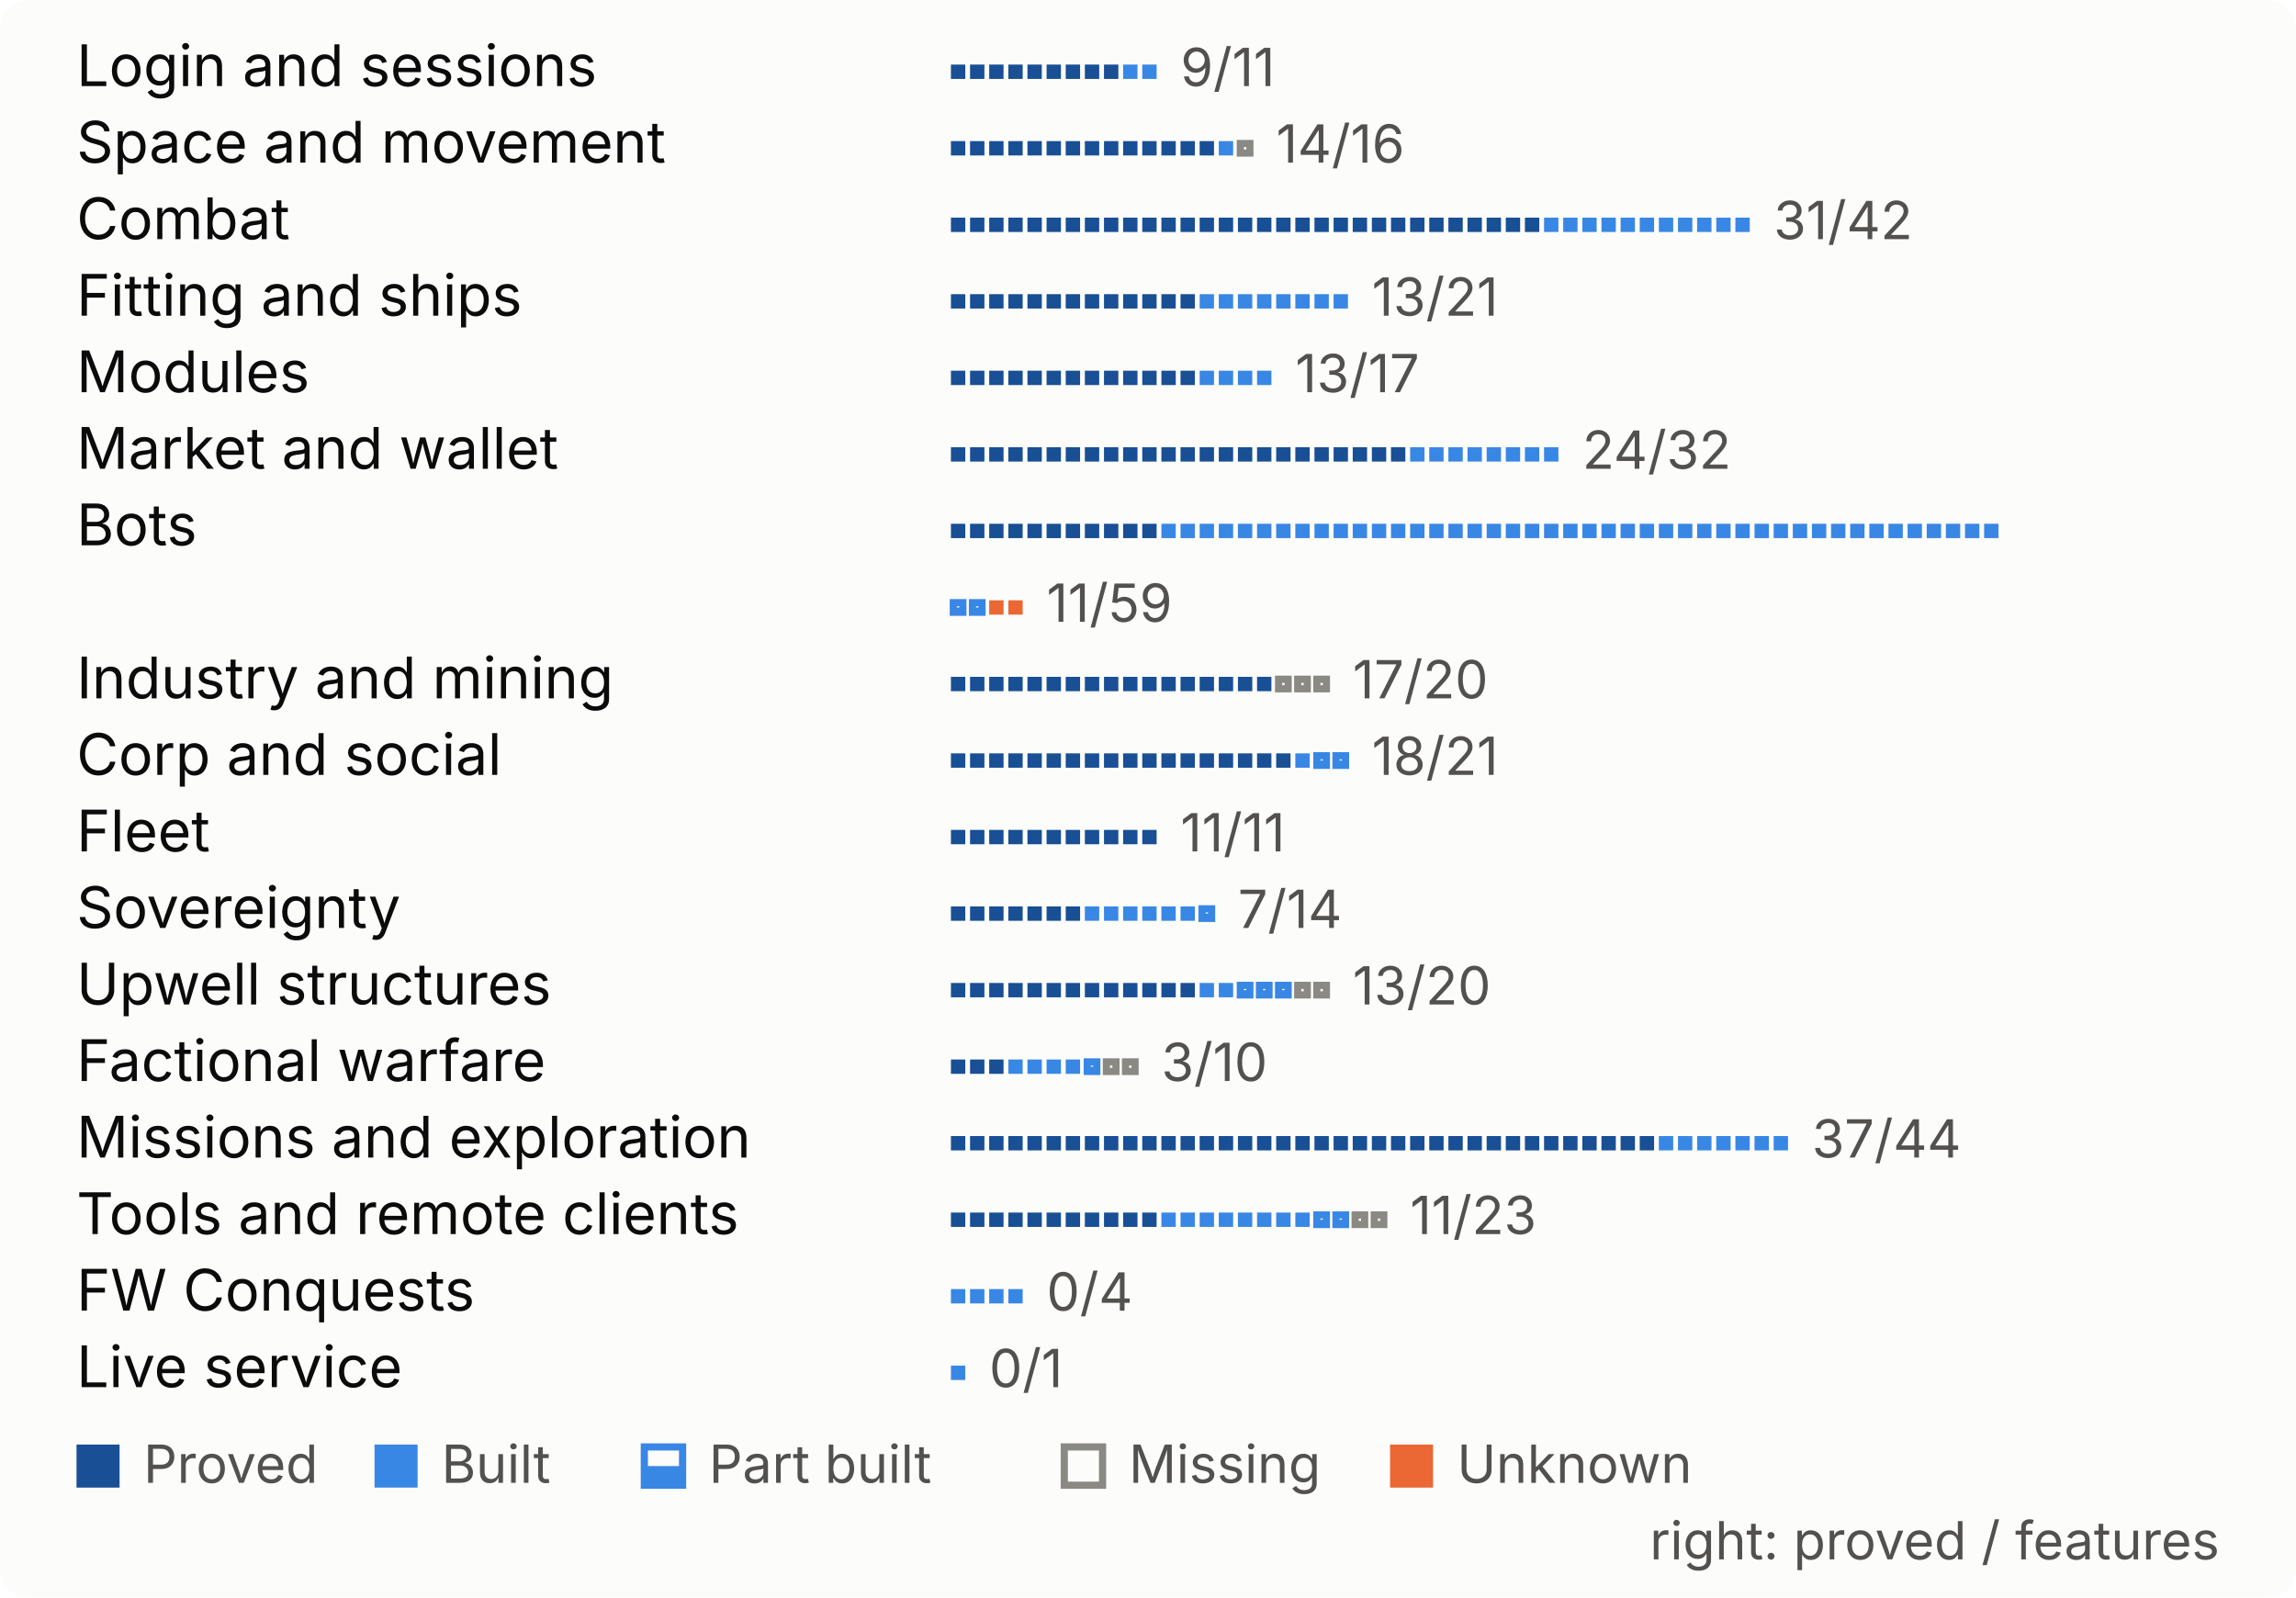
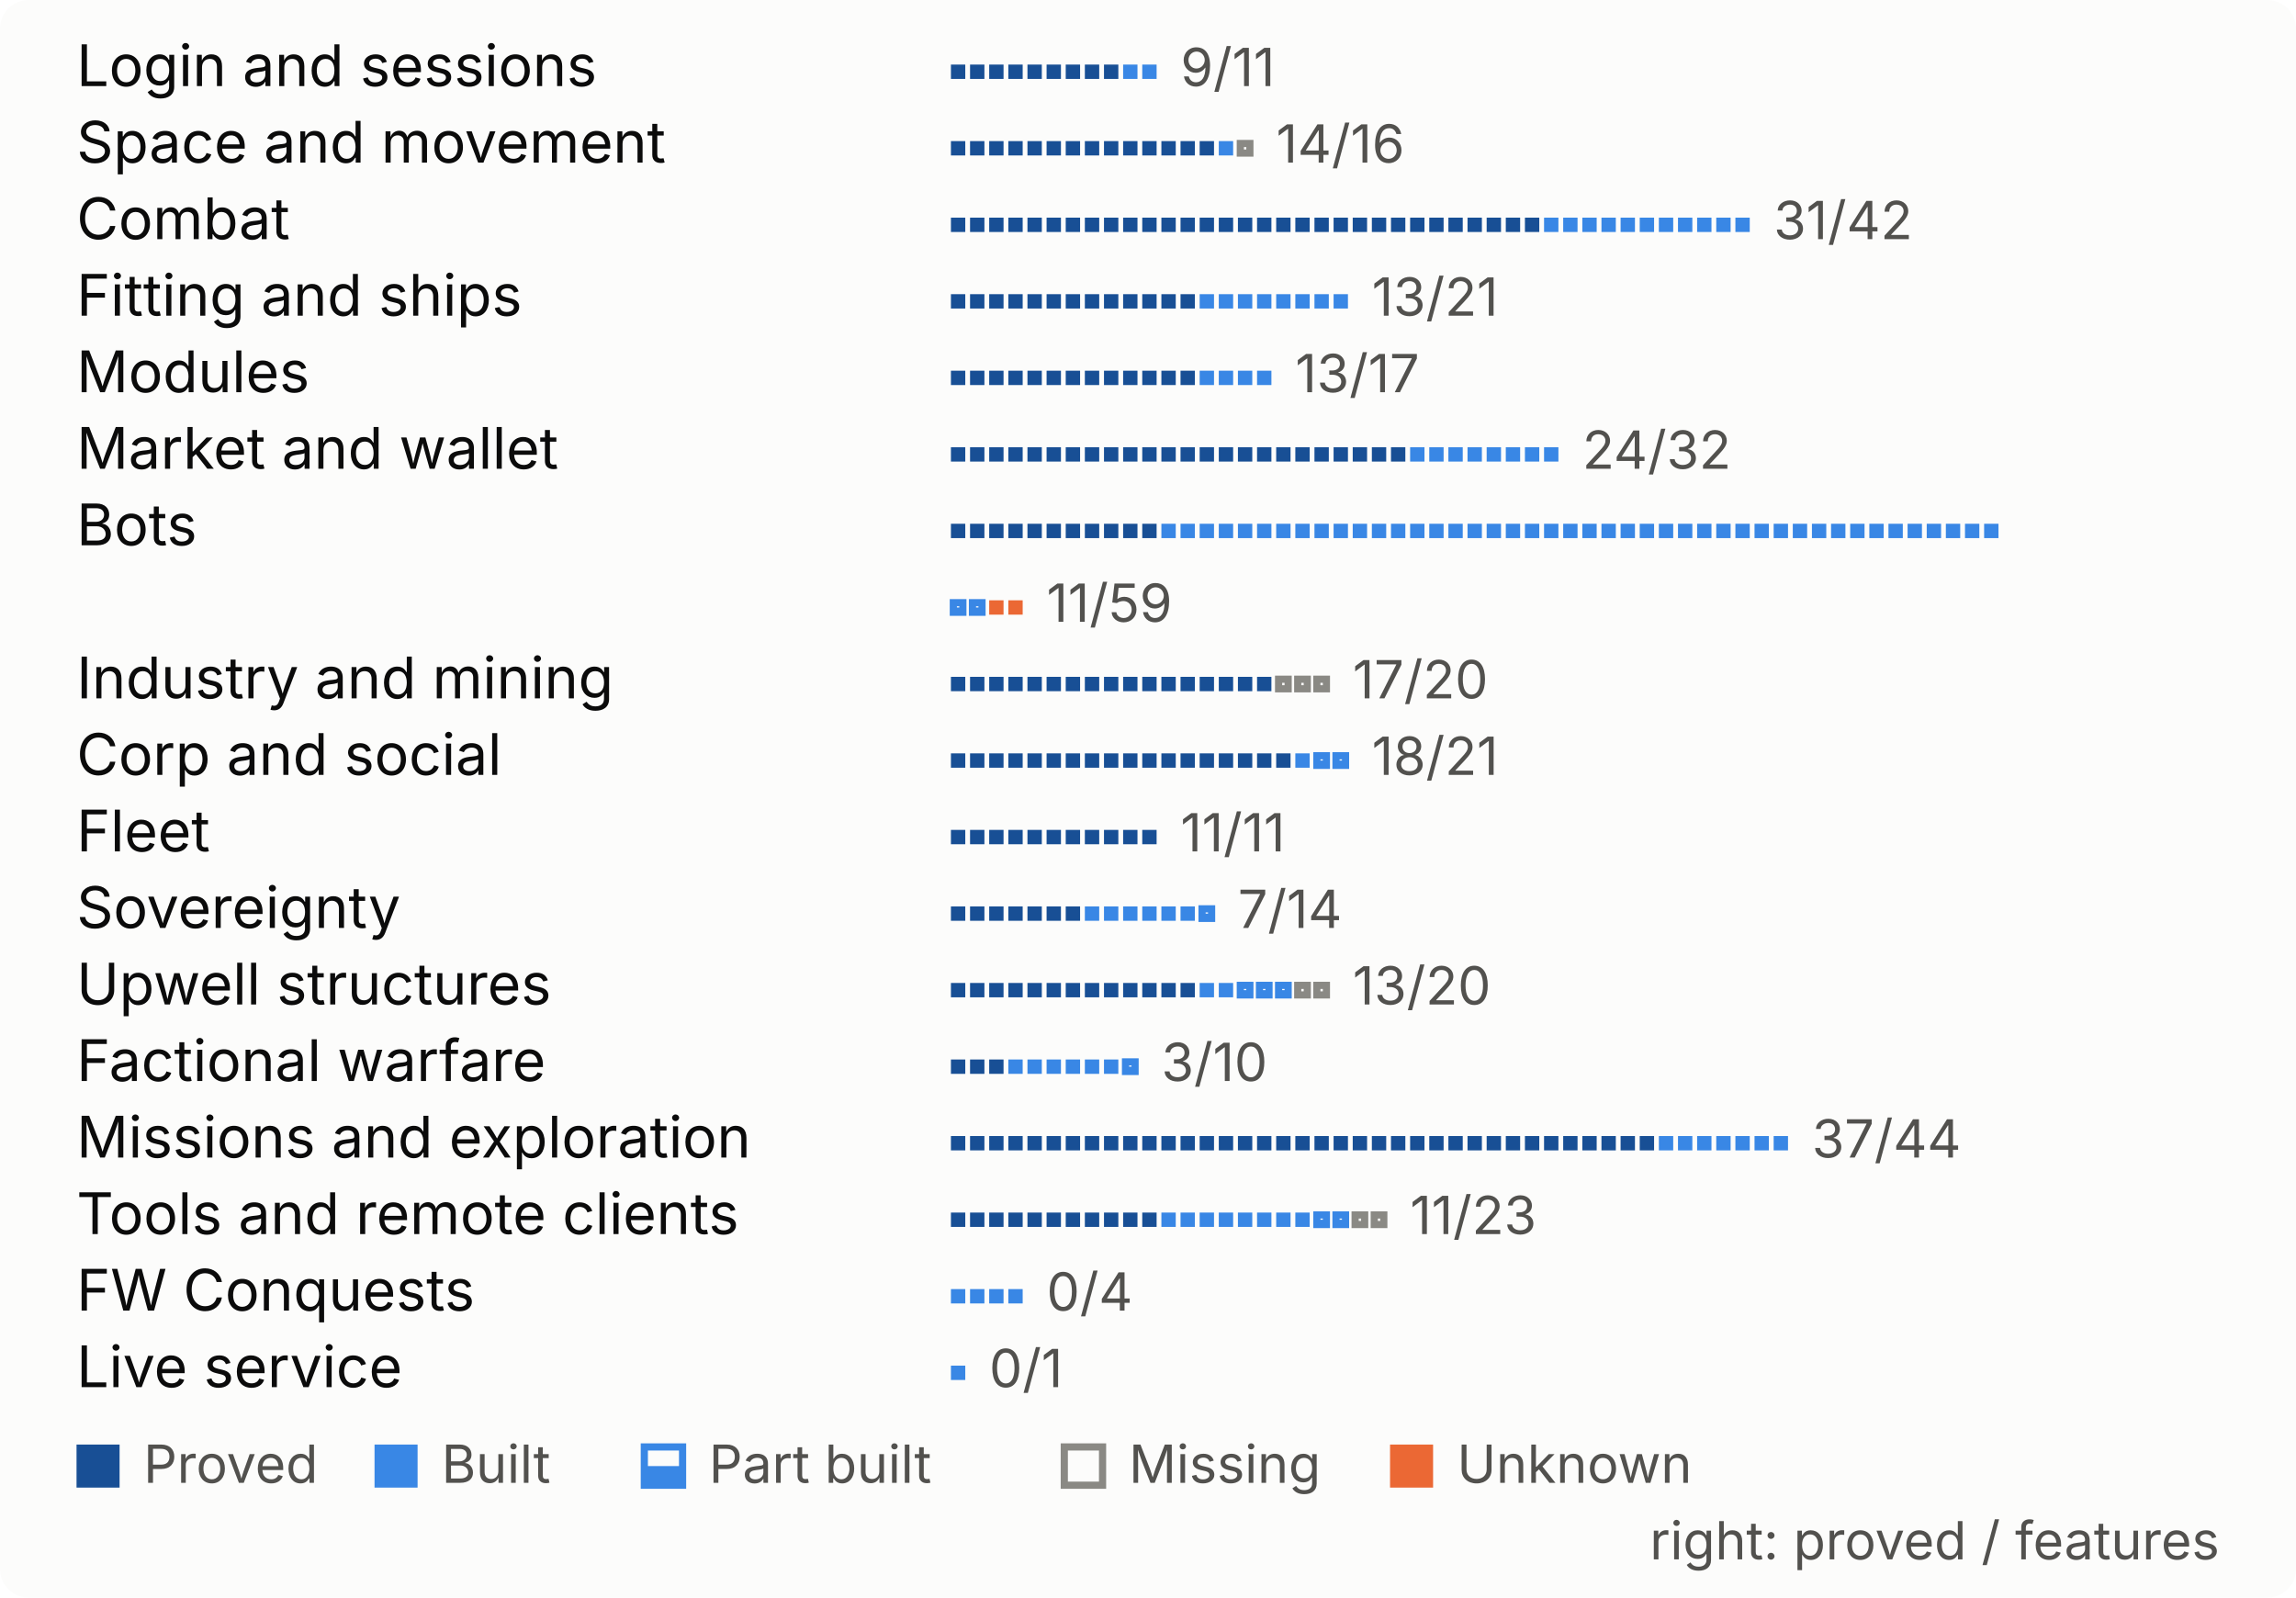
<svg xmlns="http://www.w3.org/2000/svg" width="480" height="334" viewBox="0 0 480 334" role="img" aria-label="Progress by system, one mark per feature">
  <style>
.bg{fill:#fcfcfb}.t{fill:#0b0b0b}.s{fill:#52514e}.rule{fill:#e1e0d9}
.proved{fill:#184f95}.built{fill:#3987e5}.unknown{fill:#eb6834}
.part-o{fill:none;stroke:#3987e5;stroke-width:1.5}.part-f{fill:#3987e5}
.missing{fill:none;stroke:#8a8984;stroke-width:1.5}
.pass{fill:#184f95}.fail{fill:#eb6834}.none{fill:none;stroke:#8a8984;stroke-width:1.5}
@media (prefers-color-scheme:dark){
.bg{fill:#1a1a19}.t{fill:#f0efec}.s{fill:#c3c2b7}.rule{fill:#383835}
.proved{fill:#86b6ef}.built{fill:#3987e5}.unknown{fill:#d95926}
.part-o{stroke:#3987e5}.part-f{fill:#3987e5}
.missing{stroke:#8d8c85}
.pass{fill:#86b6ef}.fail{fill:#d95926}.none{stroke:#8d8c85}
}
text{font-family:system-ui,-apple-system,"Segoe UI",sans-serif;font-size:12px}
.big{font-size:26px;font-weight:600}.b{font-weight:600}.xs{font-size:11px}
</style>
  <rect width="480" height="334" rx="6" class="bg" />
  <text x="16.0" y="18.0" class="t">Login and sessions</text>
  <rect x="198.8" y="13.5" width="3" height="3" class="proved" />
  <rect x="202.8" y="13.5" width="3" height="3" class="proved" />
  <rect x="206.8" y="13.5" width="3" height="3" class="proved" />
  <rect x="210.8" y="13.5" width="3" height="3" class="proved" />
  <rect x="214.8" y="13.5" width="3" height="3" class="proved" />
  <rect x="218.8" y="13.5" width="3" height="3" class="proved" />
  <rect x="222.8" y="13.5" width="3" height="3" class="proved" />
  <rect x="226.8" y="13.5" width="3" height="3" class="proved" />
  <rect x="230.8" y="13.5" width="3" height="3" class="proved" />
  <rect x="234.8" y="13.5" width="3" height="3" class="built" />
  <rect x="238.8" y="13.5" width="3" height="3" class="built" />
  <text x="246.8" y="18.0" class="s xs">9/11</text>
  <text x="16.0" y="34.0" class="t">Space and movement</text>
  <rect x="198.8" y="29.5" width="3" height="3" class="proved" />
  <rect x="202.8" y="29.5" width="3" height="3" class="proved" />
  <rect x="206.8" y="29.5" width="3" height="3" class="proved" />
  <rect x="210.8" y="29.5" width="3" height="3" class="proved" />
  <rect x="214.8" y="29.5" width="3" height="3" class="proved" />
  <rect x="218.8" y="29.5" width="3" height="3" class="proved" />
  <rect x="222.8" y="29.5" width="3" height="3" class="proved" />
  <rect x="226.8" y="29.5" width="3" height="3" class="proved" />
  <rect x="230.8" y="29.5" width="3" height="3" class="proved" />
  <rect x="234.8" y="29.5" width="3" height="3" class="proved" />
  <rect x="238.8" y="29.5" width="3" height="3" class="proved" />
  <rect x="242.8" y="29.5" width="3" height="3" class="proved" />
  <rect x="246.8" y="29.5" width="3" height="3" class="proved" />
  <rect x="250.8" y="29.5" width="3" height="3" class="proved" />
  <rect x="254.8" y="29.5" width="3" height="3" class="built" />
  <rect x="259.3" y="30.0" width="2" height="2" fill="none" class="missing" />
  <text x="266.8" y="34.0" class="s xs">14/16</text>
  <text x="16.0" y="50.0" class="t">Combat</text>
  <rect x="198.8" y="45.5" width="3" height="3" class="proved" />
  <rect x="202.8" y="45.5" width="3" height="3" class="proved" />
  <rect x="206.8" y="45.5" width="3" height="3" class="proved" />
  <rect x="210.8" y="45.5" width="3" height="3" class="proved" />
  <rect x="214.8" y="45.5" width="3" height="3" class="proved" />
  <rect x="218.8" y="45.5" width="3" height="3" class="proved" />
  <rect x="222.8" y="45.5" width="3" height="3" class="proved" />
  <rect x="226.8" y="45.5" width="3" height="3" class="proved" />
  <rect x="230.8" y="45.5" width="3" height="3" class="proved" />
  <rect x="234.8" y="45.5" width="3" height="3" class="proved" />
  <rect x="238.8" y="45.5" width="3" height="3" class="proved" />
  <rect x="242.8" y="45.5" width="3" height="3" class="proved" />
  <rect x="246.8" y="45.5" width="3" height="3" class="proved" />
  <rect x="250.8" y="45.5" width="3" height="3" class="proved" />
  <rect x="254.8" y="45.5" width="3" height="3" class="proved" />
  <rect x="258.8" y="45.5" width="3" height="3" class="proved" />
  <rect x="262.8" y="45.5" width="3" height="3" class="proved" />
  <rect x="266.8" y="45.5" width="3" height="3" class="proved" />
  <rect x="270.8" y="45.5" width="3" height="3" class="proved" />
  <rect x="274.8" y="45.5" width="3" height="3" class="proved" />
  <rect x="278.8" y="45.5" width="3" height="3" class="proved" />
  <rect x="282.8" y="45.5" width="3" height="3" class="proved" />
  <rect x="286.8" y="45.5" width="3" height="3" class="proved" />
  <rect x="290.8" y="45.5" width="3" height="3" class="proved" />
  <rect x="294.8" y="45.5" width="3" height="3" class="proved" />
  <rect x="298.8" y="45.5" width="3" height="3" class="proved" />
  <rect x="302.8" y="45.5" width="3" height="3" class="proved" />
  <rect x="306.8" y="45.5" width="3" height="3" class="proved" />
  <rect x="310.8" y="45.5" width="3" height="3" class="proved" />
  <rect x="314.8" y="45.5" width="3" height="3" class="proved" />
  <rect x="318.8" y="45.5" width="3" height="3" class="proved" />
  <rect x="322.8" y="45.5" width="3" height="3" class="built" />
  <rect x="326.8" y="45.5" width="3" height="3" class="built" />
  <rect x="330.8" y="45.5" width="3" height="3" class="built" />
  <rect x="334.8" y="45.5" width="3" height="3" class="built" />
  <rect x="338.8" y="45.5" width="3" height="3" class="built" />
  <rect x="342.8" y="45.5" width="3" height="3" class="built" />
  <rect x="346.8" y="45.5" width="3" height="3" class="built" />
  <rect x="350.8" y="45.5" width="3" height="3" class="built" />
  <rect x="354.8" y="45.5" width="3" height="3" class="built" />
  <rect x="358.8" y="45.5" width="3" height="3" class="built" />
  <rect x="362.8" y="45.5" width="3" height="3" class="built" />
  <text x="370.8" y="50.0" class="s xs">31/42</text>
  <text x="16.0" y="66.0" class="t">Fitting and ships</text>
  <rect x="198.8" y="61.5" width="3" height="3" class="proved" />
  <rect x="202.8" y="61.5" width="3" height="3" class="proved" />
  <rect x="206.8" y="61.5" width="3" height="3" class="proved" />
  <rect x="210.8" y="61.5" width="3" height="3" class="proved" />
  <rect x="214.8" y="61.5" width="3" height="3" class="proved" />
  <rect x="218.8" y="61.5" width="3" height="3" class="proved" />
  <rect x="222.8" y="61.5" width="3" height="3" class="proved" />
  <rect x="226.8" y="61.5" width="3" height="3" class="proved" />
  <rect x="230.8" y="61.5" width="3" height="3" class="proved" />
  <rect x="234.8" y="61.5" width="3" height="3" class="proved" />
  <rect x="238.8" y="61.5" width="3" height="3" class="proved" />
  <rect x="242.8" y="61.5" width="3" height="3" class="proved" />
  <rect x="246.8" y="61.5" width="3" height="3" class="proved" />
  <rect x="250.8" y="61.5" width="3" height="3" class="built" />
  <rect x="254.8" y="61.5" width="3" height="3" class="built" />
  <rect x="258.8" y="61.5" width="3" height="3" class="built" />
  <rect x="262.8" y="61.5" width="3" height="3" class="built" />
  <rect x="266.8" y="61.5" width="3" height="3" class="built" />
  <rect x="270.8" y="61.5" width="3" height="3" class="built" />
  <rect x="274.8" y="61.5" width="3" height="3" class="built" />
  <rect x="278.8" y="61.5" width="3" height="3" class="built" />
  <text x="286.8" y="66.0" class="s xs">13/21</text>
  <text x="16.0" y="82.0" class="t">Modules</text>
  <rect x="198.8" y="77.5" width="3" height="3" class="proved" />
  <rect x="202.8" y="77.5" width="3" height="3" class="proved" />
  <rect x="206.8" y="77.5" width="3" height="3" class="proved" />
  <rect x="210.8" y="77.5" width="3" height="3" class="proved" />
  <rect x="214.8" y="77.5" width="3" height="3" class="proved" />
  <rect x="218.8" y="77.5" width="3" height="3" class="proved" />
  <rect x="222.8" y="77.5" width="3" height="3" class="proved" />
  <rect x="226.8" y="77.5" width="3" height="3" class="proved" />
  <rect x="230.8" y="77.5" width="3" height="3" class="proved" />
  <rect x="234.8" y="77.5" width="3" height="3" class="proved" />
  <rect x="238.8" y="77.5" width="3" height="3" class="proved" />
  <rect x="242.8" y="77.5" width="3" height="3" class="proved" />
  <rect x="246.8" y="77.5" width="3" height="3" class="proved" />
  <rect x="250.8" y="77.5" width="3" height="3" class="built" />
  <rect x="254.8" y="77.5" width="3" height="3" class="built" />
  <rect x="258.8" y="77.5" width="3" height="3" class="built" />
  <rect x="262.8" y="77.5" width="3" height="3" class="built" />
  <text x="270.8" y="82.0" class="s xs">13/17</text>
  <text x="16.0" y="98.0" class="t">Market and wallet</text>
  <rect x="198.8" y="93.5" width="3" height="3" class="proved" />
  <rect x="202.8" y="93.5" width="3" height="3" class="proved" />
  <rect x="206.8" y="93.5" width="3" height="3" class="proved" />
  <rect x="210.8" y="93.5" width="3" height="3" class="proved" />
  <rect x="214.8" y="93.5" width="3" height="3" class="proved" />
  <rect x="218.8" y="93.5" width="3" height="3" class="proved" />
  <rect x="222.8" y="93.5" width="3" height="3" class="proved" />
  <rect x="226.8" y="93.5" width="3" height="3" class="proved" />
  <rect x="230.8" y="93.5" width="3" height="3" class="proved" />
  <rect x="234.8" y="93.5" width="3" height="3" class="proved" />
  <rect x="238.8" y="93.5" width="3" height="3" class="proved" />
  <rect x="242.8" y="93.5" width="3" height="3" class="proved" />
  <rect x="246.8" y="93.5" width="3" height="3" class="proved" />
  <rect x="250.8" y="93.5" width="3" height="3" class="proved" />
  <rect x="254.8" y="93.5" width="3" height="3" class="proved" />
  <rect x="258.8" y="93.5" width="3" height="3" class="proved" />
  <rect x="262.8" y="93.5" width="3" height="3" class="proved" />
  <rect x="266.8" y="93.5" width="3" height="3" class="proved" />
  <rect x="270.8" y="93.5" width="3" height="3" class="proved" />
  <rect x="274.8" y="93.5" width="3" height="3" class="proved" />
  <rect x="278.8" y="93.5" width="3" height="3" class="proved" />
  <rect x="282.8" y="93.5" width="3" height="3" class="proved" />
  <rect x="286.8" y="93.5" width="3" height="3" class="proved" />
  <rect x="290.8" y="93.5" width="3" height="3" class="proved" />
  <rect x="294.8" y="93.5" width="3" height="3" class="built" />
  <rect x="298.8" y="93.5" width="3" height="3" class="built" />
  <rect x="302.8" y="93.5" width="3" height="3" class="built" />
  <rect x="306.8" y="93.5" width="3" height="3" class="built" />
  <rect x="310.8" y="93.5" width="3" height="3" class="built" />
  <rect x="314.8" y="93.5" width="3" height="3" class="built" />
  <rect x="318.8" y="93.5" width="3" height="3" class="built" />
  <rect x="322.8" y="93.5" width="3" height="3" class="built" />
  <text x="330.8" y="98.0" class="s xs">24/32</text>
  <text x="16.0" y="114.0" class="t">Bots</text>
  <rect x="198.8" y="109.5" width="3" height="3" class="proved" />
  <rect x="202.8" y="109.5" width="3" height="3" class="proved" />
  <rect x="206.8" y="109.5" width="3" height="3" class="proved" />
  <rect x="210.8" y="109.5" width="3" height="3" class="proved" />
  <rect x="214.8" y="109.5" width="3" height="3" class="proved" />
  <rect x="218.8" y="109.5" width="3" height="3" class="proved" />
  <rect x="222.8" y="109.5" width="3" height="3" class="proved" />
  <rect x="226.8" y="109.5" width="3" height="3" class="proved" />
  <rect x="230.8" y="109.5" width="3" height="3" class="proved" />
  <rect x="234.8" y="109.5" width="3" height="3" class="proved" />
  <rect x="238.8" y="109.5" width="3" height="3" class="proved" />
  <rect x="242.8" y="109.5" width="3" height="3" class="built" />
  <rect x="246.8" y="109.5" width="3" height="3" class="built" />
  <rect x="250.8" y="109.5" width="3" height="3" class="built" />
  <rect x="254.8" y="109.5" width="3" height="3" class="built" />
  <rect x="258.8" y="109.5" width="3" height="3" class="built" />
  <rect x="262.8" y="109.5" width="3" height="3" class="built" />
  <rect x="266.8" y="109.5" width="3" height="3" class="built" />
  <rect x="270.8" y="109.5" width="3" height="3" class="built" />
  <rect x="274.8" y="109.5" width="3" height="3" class="built" />
  <rect x="278.8" y="109.5" width="3" height="3" class="built" />
  <rect x="282.8" y="109.5" width="3" height="3" class="built" />
  <rect x="286.8" y="109.5" width="3" height="3" class="built" />
  <rect x="290.8" y="109.5" width="3" height="3" class="built" />
  <rect x="294.8" y="109.5" width="3" height="3" class="built" />
  <rect x="298.8" y="109.5" width="3" height="3" class="built" />
  <rect x="302.8" y="109.5" width="3" height="3" class="built" />
  <rect x="306.8" y="109.5" width="3" height="3" class="built" />
  <rect x="310.8" y="109.5" width="3" height="3" class="built" />
  <rect x="314.8" y="109.5" width="3" height="3" class="built" />
  <rect x="318.8" y="109.5" width="3" height="3" class="built" />
  <rect x="322.8" y="109.5" width="3" height="3" class="built" />
  <rect x="326.8" y="109.5" width="3" height="3" class="built" />
  <rect x="330.8" y="109.5" width="3" height="3" class="built" />
  <rect x="334.8" y="109.5" width="3" height="3" class="built" />
  <rect x="338.8" y="109.5" width="3" height="3" class="built" />
  <rect x="342.8" y="109.5" width="3" height="3" class="built" />
  <rect x="346.8" y="109.5" width="3" height="3" class="built" />
  <rect x="350.8" y="109.5" width="3" height="3" class="built" />
  <rect x="354.8" y="109.5" width="3" height="3" class="built" />
  <rect x="358.8" y="109.5" width="3" height="3" class="built" />
  <rect x="362.8" y="109.5" width="3" height="3" class="built" />
  <rect x="366.8" y="109.5" width="3" height="3" class="built" />
  <rect x="370.8" y="109.5" width="3" height="3" class="built" />
  <rect x="374.8" y="109.5" width="3" height="3" class="built" />
  <rect x="378.8" y="109.5" width="3" height="3" class="built" />
  <rect x="382.8" y="109.5" width="3" height="3" class="built" />
  <rect x="386.8" y="109.5" width="3" height="3" class="built" />
  <rect x="390.8" y="109.5" width="3" height="3" class="built" />
  <rect x="394.8" y="109.5" width="3" height="3" class="built" />
  <rect x="398.8" y="109.5" width="3" height="3" class="built" />
  <rect x="402.8" y="109.5" width="3" height="3" class="built" />
  <rect x="406.8" y="109.5" width="3" height="3" class="built" />
  <rect x="410.8" y="109.5" width="3" height="3" class="built" />
  <rect x="414.8" y="109.5" width="3" height="3" class="built" />
  <rect x="199.3" y="126.0" width="2" height="2" fill="none" class="part-o" />
  <rect x="198.8" y="127.0" width="3" height="1.5" class="part-f" />
  <rect x="203.3" y="126.0" width="2" height="2" fill="none" class="part-o" />
  <rect x="202.8" y="127.0" width="3" height="1.5" class="part-f" />
  <rect x="206.8" y="125.5" width="3" height="3" class="unknown" />
  <rect x="210.8" y="125.5" width="3" height="3" class="unknown" />
  <text x="218.8" y="130.0" class="s xs">11/59</text>
  <text x="16.0" y="146.0" class="t">Industry and mining</text>
  <rect x="198.8" y="141.5" width="3" height="3" class="proved" />
  <rect x="202.8" y="141.5" width="3" height="3" class="proved" />
  <rect x="206.8" y="141.5" width="3" height="3" class="proved" />
  <rect x="210.8" y="141.5" width="3" height="3" class="proved" />
  <rect x="214.8" y="141.5" width="3" height="3" class="proved" />
  <rect x="218.8" y="141.5" width="3" height="3" class="proved" />
  <rect x="222.8" y="141.5" width="3" height="3" class="proved" />
  <rect x="226.8" y="141.5" width="3" height="3" class="proved" />
  <rect x="230.8" y="141.5" width="3" height="3" class="proved" />
  <rect x="234.8" y="141.5" width="3" height="3" class="proved" />
  <rect x="238.8" y="141.5" width="3" height="3" class="proved" />
  <rect x="242.8" y="141.5" width="3" height="3" class="proved" />
  <rect x="246.8" y="141.5" width="3" height="3" class="proved" />
  <rect x="250.8" y="141.5" width="3" height="3" class="proved" />
  <rect x="254.8" y="141.5" width="3" height="3" class="proved" />
  <rect x="258.8" y="141.5" width="3" height="3" class="proved" />
  <rect x="262.8" y="141.5" width="3" height="3" class="proved" />
  <rect x="267.3" y="142.0" width="2" height="2" fill="none" class="missing" />
  <rect x="271.3" y="142.0" width="2" height="2" fill="none" class="missing" />
  <rect x="275.3" y="142.0" width="2" height="2" fill="none" class="missing" />
  <text x="282.8" y="146.0" class="s xs">17/20</text>
  <text x="16.0" y="162.0" class="t">Corp and social</text>
  <rect x="198.8" y="157.5" width="3" height="3" class="proved" />
  <rect x="202.8" y="157.5" width="3" height="3" class="proved" />
  <rect x="206.8" y="157.5" width="3" height="3" class="proved" />
  <rect x="210.8" y="157.5" width="3" height="3" class="proved" />
  <rect x="214.8" y="157.5" width="3" height="3" class="proved" />
  <rect x="218.8" y="157.5" width="3" height="3" class="proved" />
  <rect x="222.8" y="157.5" width="3" height="3" class="proved" />
  <rect x="226.8" y="157.5" width="3" height="3" class="proved" />
  <rect x="230.8" y="157.5" width="3" height="3" class="proved" />
  <rect x="234.8" y="157.5" width="3" height="3" class="proved" />
  <rect x="238.8" y="157.5" width="3" height="3" class="proved" />
  <rect x="242.8" y="157.5" width="3" height="3" class="proved" />
  <rect x="246.8" y="157.5" width="3" height="3" class="proved" />
  <rect x="250.8" y="157.5" width="3" height="3" class="proved" />
  <rect x="254.8" y="157.5" width="3" height="3" class="proved" />
  <rect x="258.8" y="157.5" width="3" height="3" class="proved" />
  <rect x="262.8" y="157.5" width="3" height="3" class="proved" />
  <rect x="266.8" y="157.5" width="3" height="3" class="proved" />
  <rect x="270.8" y="157.5" width="3" height="3" class="built" />
  <rect x="275.3" y="158.0" width="2" height="2" fill="none" class="part-o" />
  <rect x="274.8" y="159.0" width="3" height="1.5" class="part-f" />
  <rect x="279.3" y="158.0" width="2" height="2" fill="none" class="part-o" />
  <rect x="278.8" y="159.0" width="3" height="1.5" class="part-f" />
  <text x="286.8" y="162.0" class="s xs">18/21</text>
  <text x="16.0" y="178.0" class="t">Fleet</text>
  <rect x="198.8" y="173.5" width="3" height="3" class="proved" />
  <rect x="202.8" y="173.5" width="3" height="3" class="proved" />
  <rect x="206.8" y="173.5" width="3" height="3" class="proved" />
  <rect x="210.8" y="173.5" width="3" height="3" class="proved" />
  <rect x="214.8" y="173.5" width="3" height="3" class="proved" />
  <rect x="218.8" y="173.5" width="3" height="3" class="proved" />
  <rect x="222.8" y="173.5" width="3" height="3" class="proved" />
  <rect x="226.8" y="173.5" width="3" height="3" class="proved" />
  <rect x="230.8" y="173.5" width="3" height="3" class="proved" />
  <rect x="234.8" y="173.5" width="3" height="3" class="proved" />
  <rect x="238.8" y="173.5" width="3" height="3" class="proved" />
  <text x="246.8" y="178.0" class="s xs">11/11</text>
  <text x="16.0" y="194.0" class="t">Sovereignty</text>
  <rect x="198.8" y="189.5" width="3" height="3" class="proved" />
  <rect x="202.8" y="189.5" width="3" height="3" class="proved" />
  <rect x="206.8" y="189.5" width="3" height="3" class="proved" />
  <rect x="210.8" y="189.5" width="3" height="3" class="proved" />
  <rect x="214.8" y="189.5" width="3" height="3" class="proved" />
  <rect x="218.8" y="189.5" width="3" height="3" class="proved" />
  <rect x="222.8" y="189.5" width="3" height="3" class="proved" />
  <rect x="226.8" y="189.5" width="3" height="3" class="built" />
  <rect x="230.8" y="189.5" width="3" height="3" class="built" />
  <rect x="234.8" y="189.5" width="3" height="3" class="built" />
  <rect x="238.8" y="189.5" width="3" height="3" class="built" />
  <rect x="242.8" y="189.5" width="3" height="3" class="built" />
  <rect x="246.8" y="189.5" width="3" height="3" class="built" />
  <rect x="251.3" y="190.0" width="2" height="2" fill="none" class="part-o" />
  <rect x="250.8" y="191.0" width="3" height="1.5" class="part-f" />
  <text x="258.8" y="194.0" class="s xs">7/14</text>
  <text x="16.0" y="210.0" class="t">Upwell structures</text>
  <rect x="198.8" y="205.5" width="3" height="3" class="proved" />
  <rect x="202.8" y="205.5" width="3" height="3" class="proved" />
  <rect x="206.8" y="205.5" width="3" height="3" class="proved" />
  <rect x="210.8" y="205.5" width="3" height="3" class="proved" />
  <rect x="214.8" y="205.5" width="3" height="3" class="proved" />
  <rect x="218.8" y="205.5" width="3" height="3" class="proved" />
  <rect x="222.8" y="205.5" width="3" height="3" class="proved" />
  <rect x="226.8" y="205.5" width="3" height="3" class="proved" />
  <rect x="230.8" y="205.5" width="3" height="3" class="proved" />
  <rect x="234.8" y="205.5" width="3" height="3" class="proved" />
  <rect x="238.8" y="205.5" width="3" height="3" class="proved" />
  <rect x="242.8" y="205.5" width="3" height="3" class="proved" />
  <rect x="246.8" y="205.5" width="3" height="3" class="proved" />
  <rect x="250.8" y="205.5" width="3" height="3" class="built" />
  <rect x="254.8" y="205.5" width="3" height="3" class="built" />
  <rect x="259.3" y="206.0" width="2" height="2" fill="none" class="part-o" />
  <rect x="258.8" y="207.0" width="3" height="1.5" class="part-f" />
  <rect x="263.3" y="206.0" width="2" height="2" fill="none" class="part-o" />
  <rect x="262.8" y="207.0" width="3" height="1.5" class="part-f" />
  <rect x="267.3" y="206.0" width="2" height="2" fill="none" class="part-o" />
  <rect x="266.8" y="207.0" width="3" height="1.5" class="part-f" />
  <rect x="271.3" y="206.0" width="2" height="2" fill="none" class="missing" />
  <rect x="275.3" y="206.0" width="2" height="2" fill="none" class="missing" />
  <text x="282.8" y="210.0" class="s xs">13/20</text>
  <text x="16.0" y="226.0" class="t">Factional warfare</text>
  <rect x="198.8" y="221.5" width="3" height="3" class="proved" />
  <rect x="202.8" y="221.5" width="3" height="3" class="proved" />
  <rect x="206.8" y="221.5" width="3" height="3" class="proved" />
  <rect x="210.8" y="221.5" width="3" height="3" class="built" />
  <rect x="214.8" y="221.5" width="3" height="3" class="built" />
  <rect x="218.8" y="221.5" width="3" height="3" class="built" />
  <rect x="222.8" y="221.5" width="3" height="3" class="built" />
-   <rect x="227.3" y="222.0" width="2" height="2" fill="none" class="part-o" />
-   <rect x="226.8" y="223.0" width="3" height="1.5" class="part-f" />
-   <rect x="231.3" y="222.0" width="2" height="2" fill="none" class="missing" />
-   <rect x="235.3" y="222.0" width="2" height="2" fill="none" class="missing" />
+   <rect x="226.8" y="221.5" width="3" height="3" class="built" />
+   <rect x="230.8" y="221.5" width="3" height="3" class="built" />
+   <rect x="235.3" y="222.0" width="2" height="2" fill="none" class="part-o" />
+   <rect x="234.8" y="223.0" width="3" height="1.5" class="part-f" />
  <text x="242.8" y="226.0" class="s xs">3/10</text>
  <text x="16.0" y="242.0" class="t">Missions and exploration</text>
  <rect x="198.8" y="237.5" width="3" height="3" class="proved" />
  <rect x="202.8" y="237.5" width="3" height="3" class="proved" />
  <rect x="206.8" y="237.5" width="3" height="3" class="proved" />
  <rect x="210.8" y="237.5" width="3" height="3" class="proved" />
  <rect x="214.8" y="237.5" width="3" height="3" class="proved" />
  <rect x="218.8" y="237.5" width="3" height="3" class="proved" />
  <rect x="222.8" y="237.5" width="3" height="3" class="proved" />
  <rect x="226.8" y="237.5" width="3" height="3" class="proved" />
  <rect x="230.8" y="237.5" width="3" height="3" class="proved" />
  <rect x="234.8" y="237.5" width="3" height="3" class="proved" />
  <rect x="238.8" y="237.5" width="3" height="3" class="proved" />
  <rect x="242.8" y="237.5" width="3" height="3" class="proved" />
  <rect x="246.8" y="237.5" width="3" height="3" class="proved" />
  <rect x="250.8" y="237.5" width="3" height="3" class="proved" />
  <rect x="254.8" y="237.5" width="3" height="3" class="proved" />
  <rect x="258.8" y="237.5" width="3" height="3" class="proved" />
  <rect x="262.8" y="237.5" width="3" height="3" class="proved" />
  <rect x="266.8" y="237.5" width="3" height="3" class="proved" />
  <rect x="270.8" y="237.5" width="3" height="3" class="proved" />
  <rect x="274.8" y="237.5" width="3" height="3" class="proved" />
  <rect x="278.8" y="237.5" width="3" height="3" class="proved" />
  <rect x="282.8" y="237.5" width="3" height="3" class="proved" />
  <rect x="286.8" y="237.5" width="3" height="3" class="proved" />
  <rect x="290.8" y="237.5" width="3" height="3" class="proved" />
  <rect x="294.8" y="237.5" width="3" height="3" class="proved" />
  <rect x="298.8" y="237.5" width="3" height="3" class="proved" />
  <rect x="302.8" y="237.5" width="3" height="3" class="proved" />
  <rect x="306.8" y="237.5" width="3" height="3" class="proved" />
  <rect x="310.8" y="237.5" width="3" height="3" class="proved" />
  <rect x="314.8" y="237.5" width="3" height="3" class="proved" />
  <rect x="318.8" y="237.5" width="3" height="3" class="proved" />
  <rect x="322.8" y="237.5" width="3" height="3" class="proved" />
  <rect x="326.8" y="237.5" width="3" height="3" class="proved" />
  <rect x="330.8" y="237.5" width="3" height="3" class="proved" />
  <rect x="334.8" y="237.5" width="3" height="3" class="proved" />
  <rect x="338.8" y="237.5" width="3" height="3" class="proved" />
  <rect x="342.8" y="237.5" width="3" height="3" class="proved" />
  <rect x="346.8" y="237.5" width="3" height="3" class="built" />
  <rect x="350.8" y="237.5" width="3" height="3" class="built" />
  <rect x="354.8" y="237.5" width="3" height="3" class="built" />
  <rect x="358.8" y="237.5" width="3" height="3" class="built" />
  <rect x="362.8" y="237.5" width="3" height="3" class="built" />
  <rect x="366.8" y="237.5" width="3" height="3" class="built" />
  <rect x="370.8" y="237.5" width="3" height="3" class="built" />
  <text x="378.8" y="242.0" class="s xs">37/44</text>
  <text x="16.0" y="258.0" class="t">Tools and remote clients</text>
  <rect x="198.8" y="253.5" width="3" height="3" class="proved" />
  <rect x="202.8" y="253.5" width="3" height="3" class="proved" />
  <rect x="206.8" y="253.5" width="3" height="3" class="proved" />
  <rect x="210.8" y="253.5" width="3" height="3" class="proved" />
  <rect x="214.8" y="253.5" width="3" height="3" class="proved" />
  <rect x="218.8" y="253.5" width="3" height="3" class="proved" />
  <rect x="222.8" y="253.5" width="3" height="3" class="proved" />
  <rect x="226.8" y="253.5" width="3" height="3" class="proved" />
  <rect x="230.8" y="253.5" width="3" height="3" class="proved" />
  <rect x="234.8" y="253.5" width="3" height="3" class="proved" />
  <rect x="238.8" y="253.5" width="3" height="3" class="proved" />
  <rect x="242.8" y="253.5" width="3" height="3" class="built" />
  <rect x="246.8" y="253.5" width="3" height="3" class="built" />
  <rect x="250.8" y="253.5" width="3" height="3" class="built" />
  <rect x="254.8" y="253.5" width="3" height="3" class="built" />
  <rect x="258.8" y="253.5" width="3" height="3" class="built" />
  <rect x="262.8" y="253.5" width="3" height="3" class="built" />
  <rect x="266.8" y="253.5" width="3" height="3" class="built" />
  <rect x="270.8" y="253.5" width="3" height="3" class="built" />
  <rect x="275.3" y="254.0" width="2" height="2" fill="none" class="part-o" />
  <rect x="274.8" y="255.0" width="3" height="1.5" class="part-f" />
  <rect x="279.3" y="254.0" width="2" height="2" fill="none" class="part-o" />
  <rect x="278.8" y="255.0" width="3" height="1.5" class="part-f" />
  <rect x="283.3" y="254.0" width="2" height="2" fill="none" class="missing" />
  <rect x="287.3" y="254.0" width="2" height="2" fill="none" class="missing" />
  <text x="294.8" y="258.0" class="s xs">11/23</text>
  <text x="16.0" y="274.0" class="t">FW Conquests</text>
  <rect x="198.8" y="269.5" width="3" height="3" class="built" />
  <rect x="202.8" y="269.5" width="3" height="3" class="built" />
  <rect x="206.8" y="269.5" width="3" height="3" class="built" />
  <rect x="210.8" y="269.5" width="3" height="3" class="built" />
  <text x="218.8" y="274.0" class="s xs">0/4</text>
  <text x="16.0" y="290.0" class="t">Live service</text>
  <rect x="198.8" y="285.5" width="3" height="3" class="built" />
  <text x="206.8" y="290.0" class="s xs">0/1</text>
  <rect x="16.0" y="302.0" width="9" height="9" class="proved" />
  <text x="30.0" y="310.0" class="s xs">Proved</text>
  <rect x="78.3" y="302.0" width="9" height="9" class="built" />
  <text x="92.3" y="310.0" class="s xs">Built</text>
  <rect x="134.7" y="302.5" width="8" height="8" fill="none" class="part-o" />
  <rect x="134.2" y="306.5" width="9" height="4.5" class="part-f" />
  <text x="148.2" y="310.0" class="s xs">Part built</text>
  <rect x="222.5" y="302.5" width="8" height="8" fill="none" class="missing" />
  <text x="236.0" y="310.0" class="s xs">Missing</text>
  <rect x="290.6" y="302.0" width="9" height="9" class="unknown" />
  <text x="304.6" y="310.0" class="s xs">Unknown</text>
  <text x="464.0" y="326.0" class="s xs" text-anchor="end">right: proved / features</text>
</svg>
